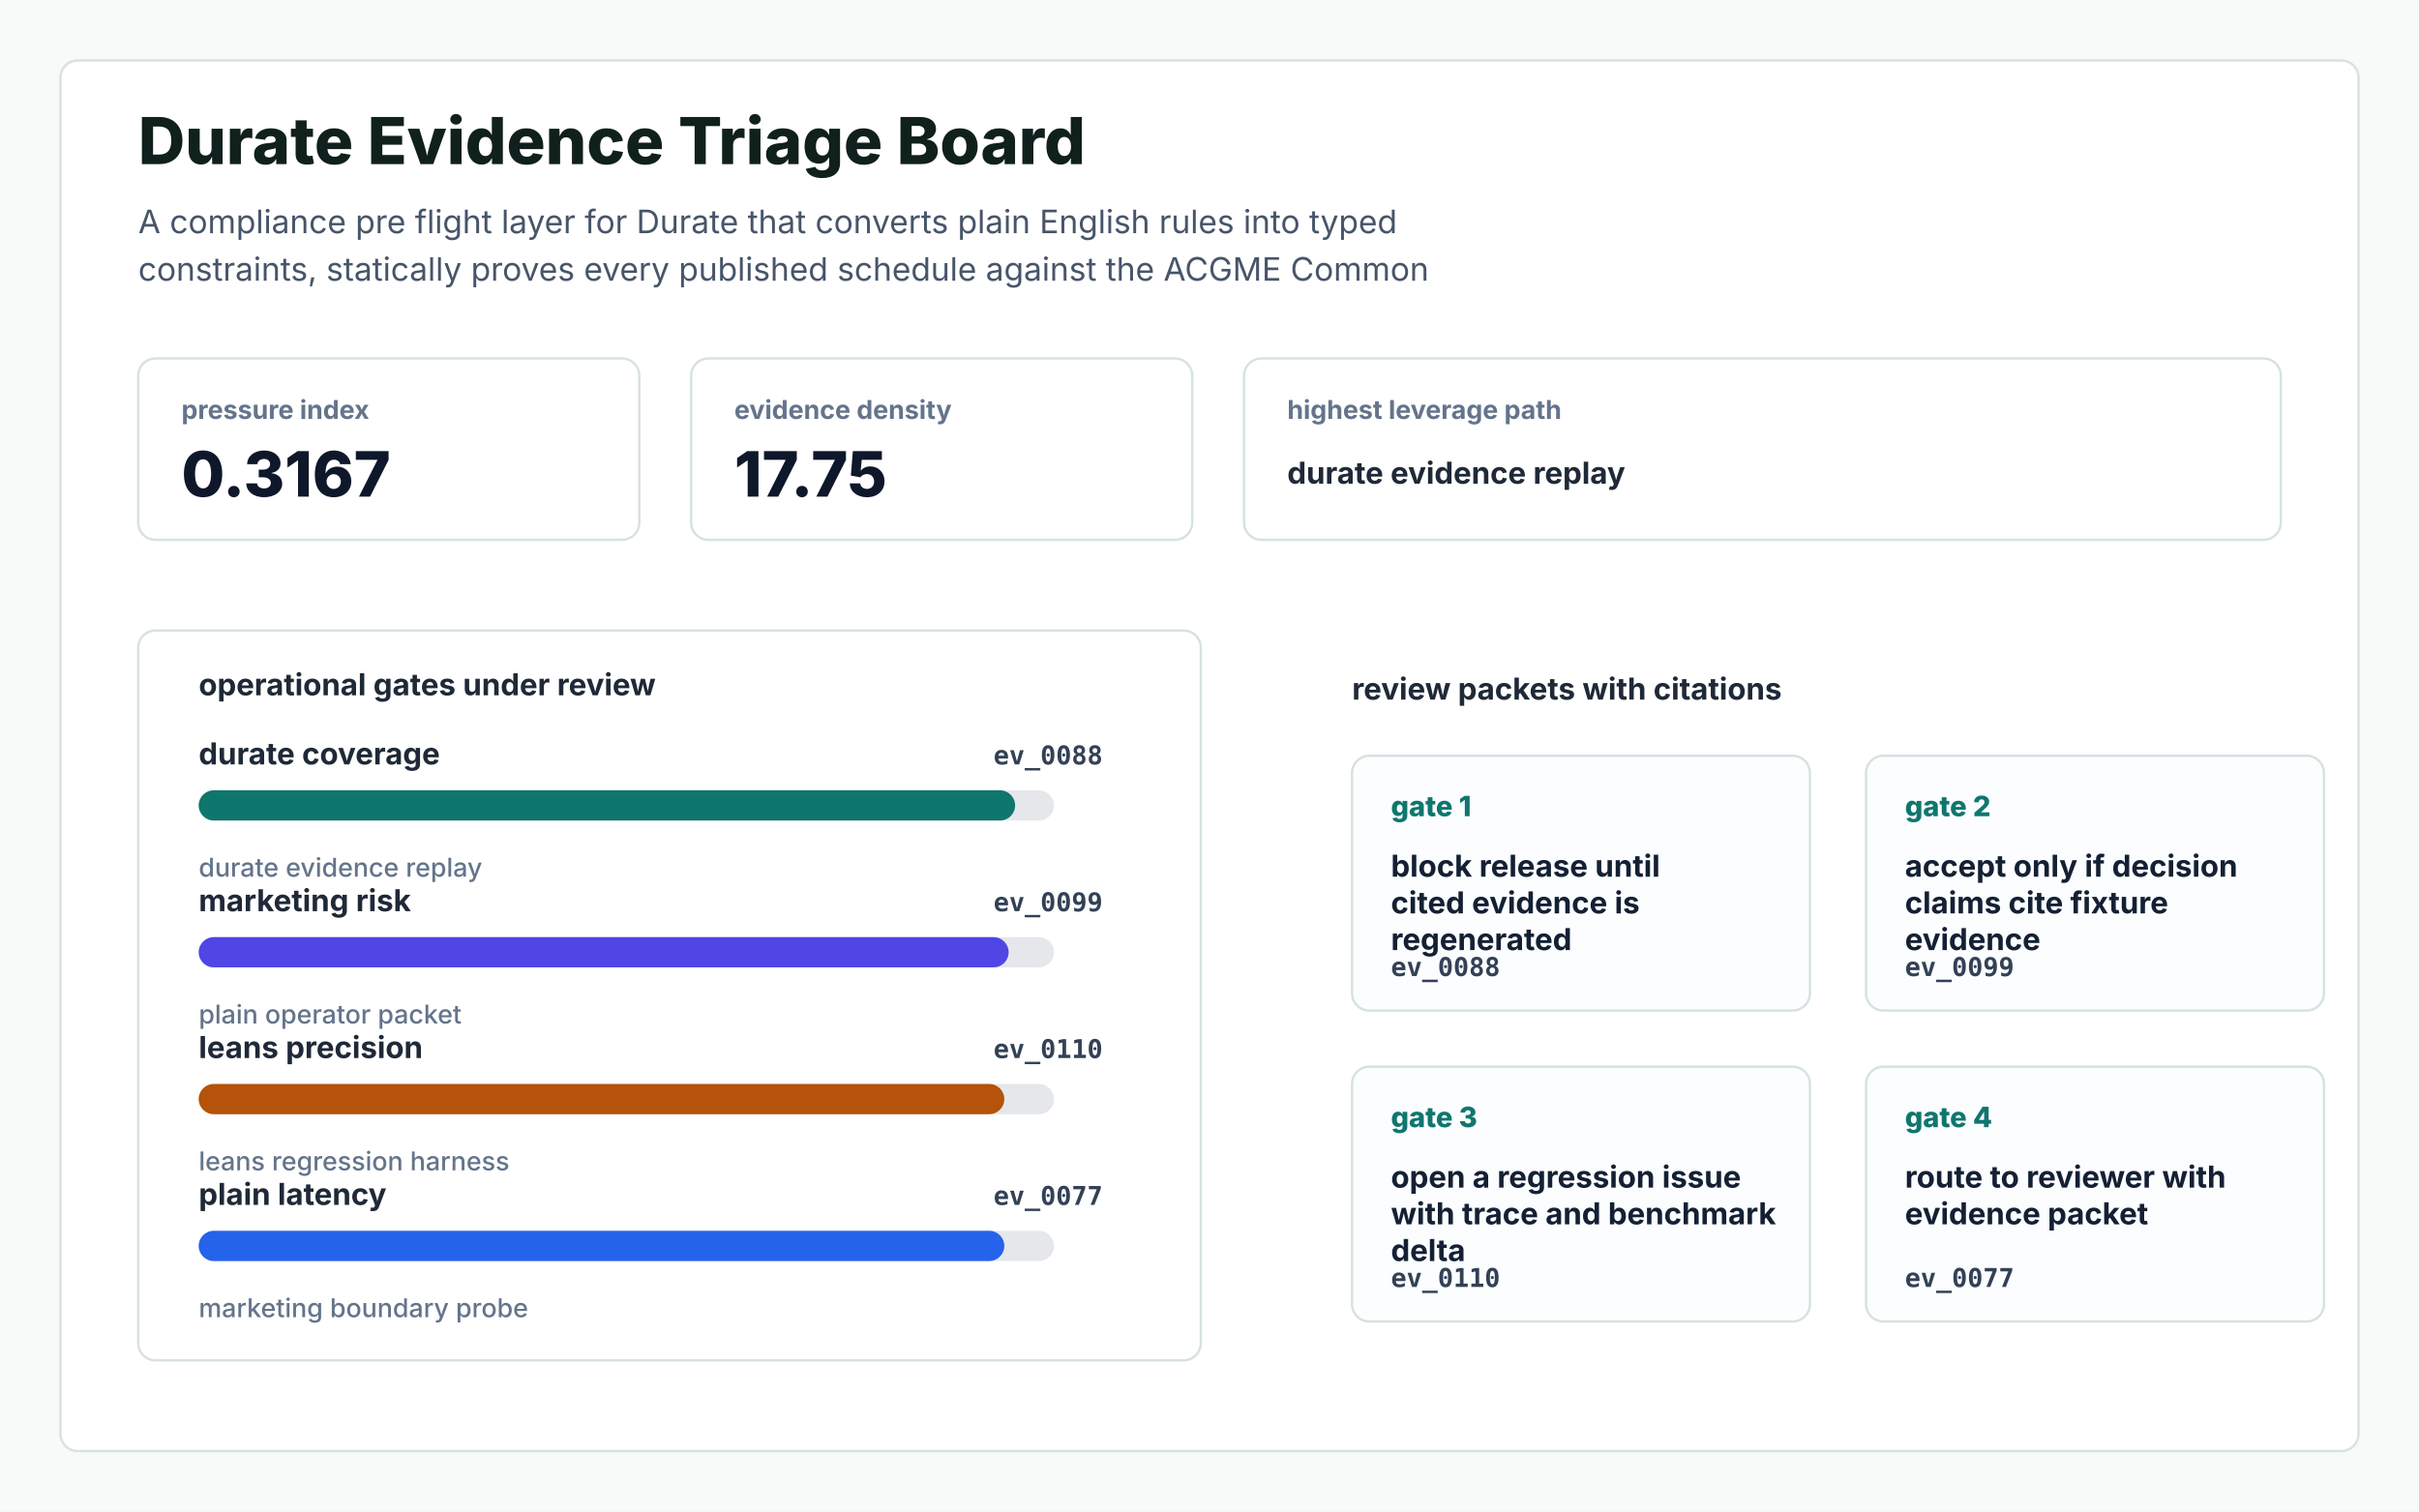
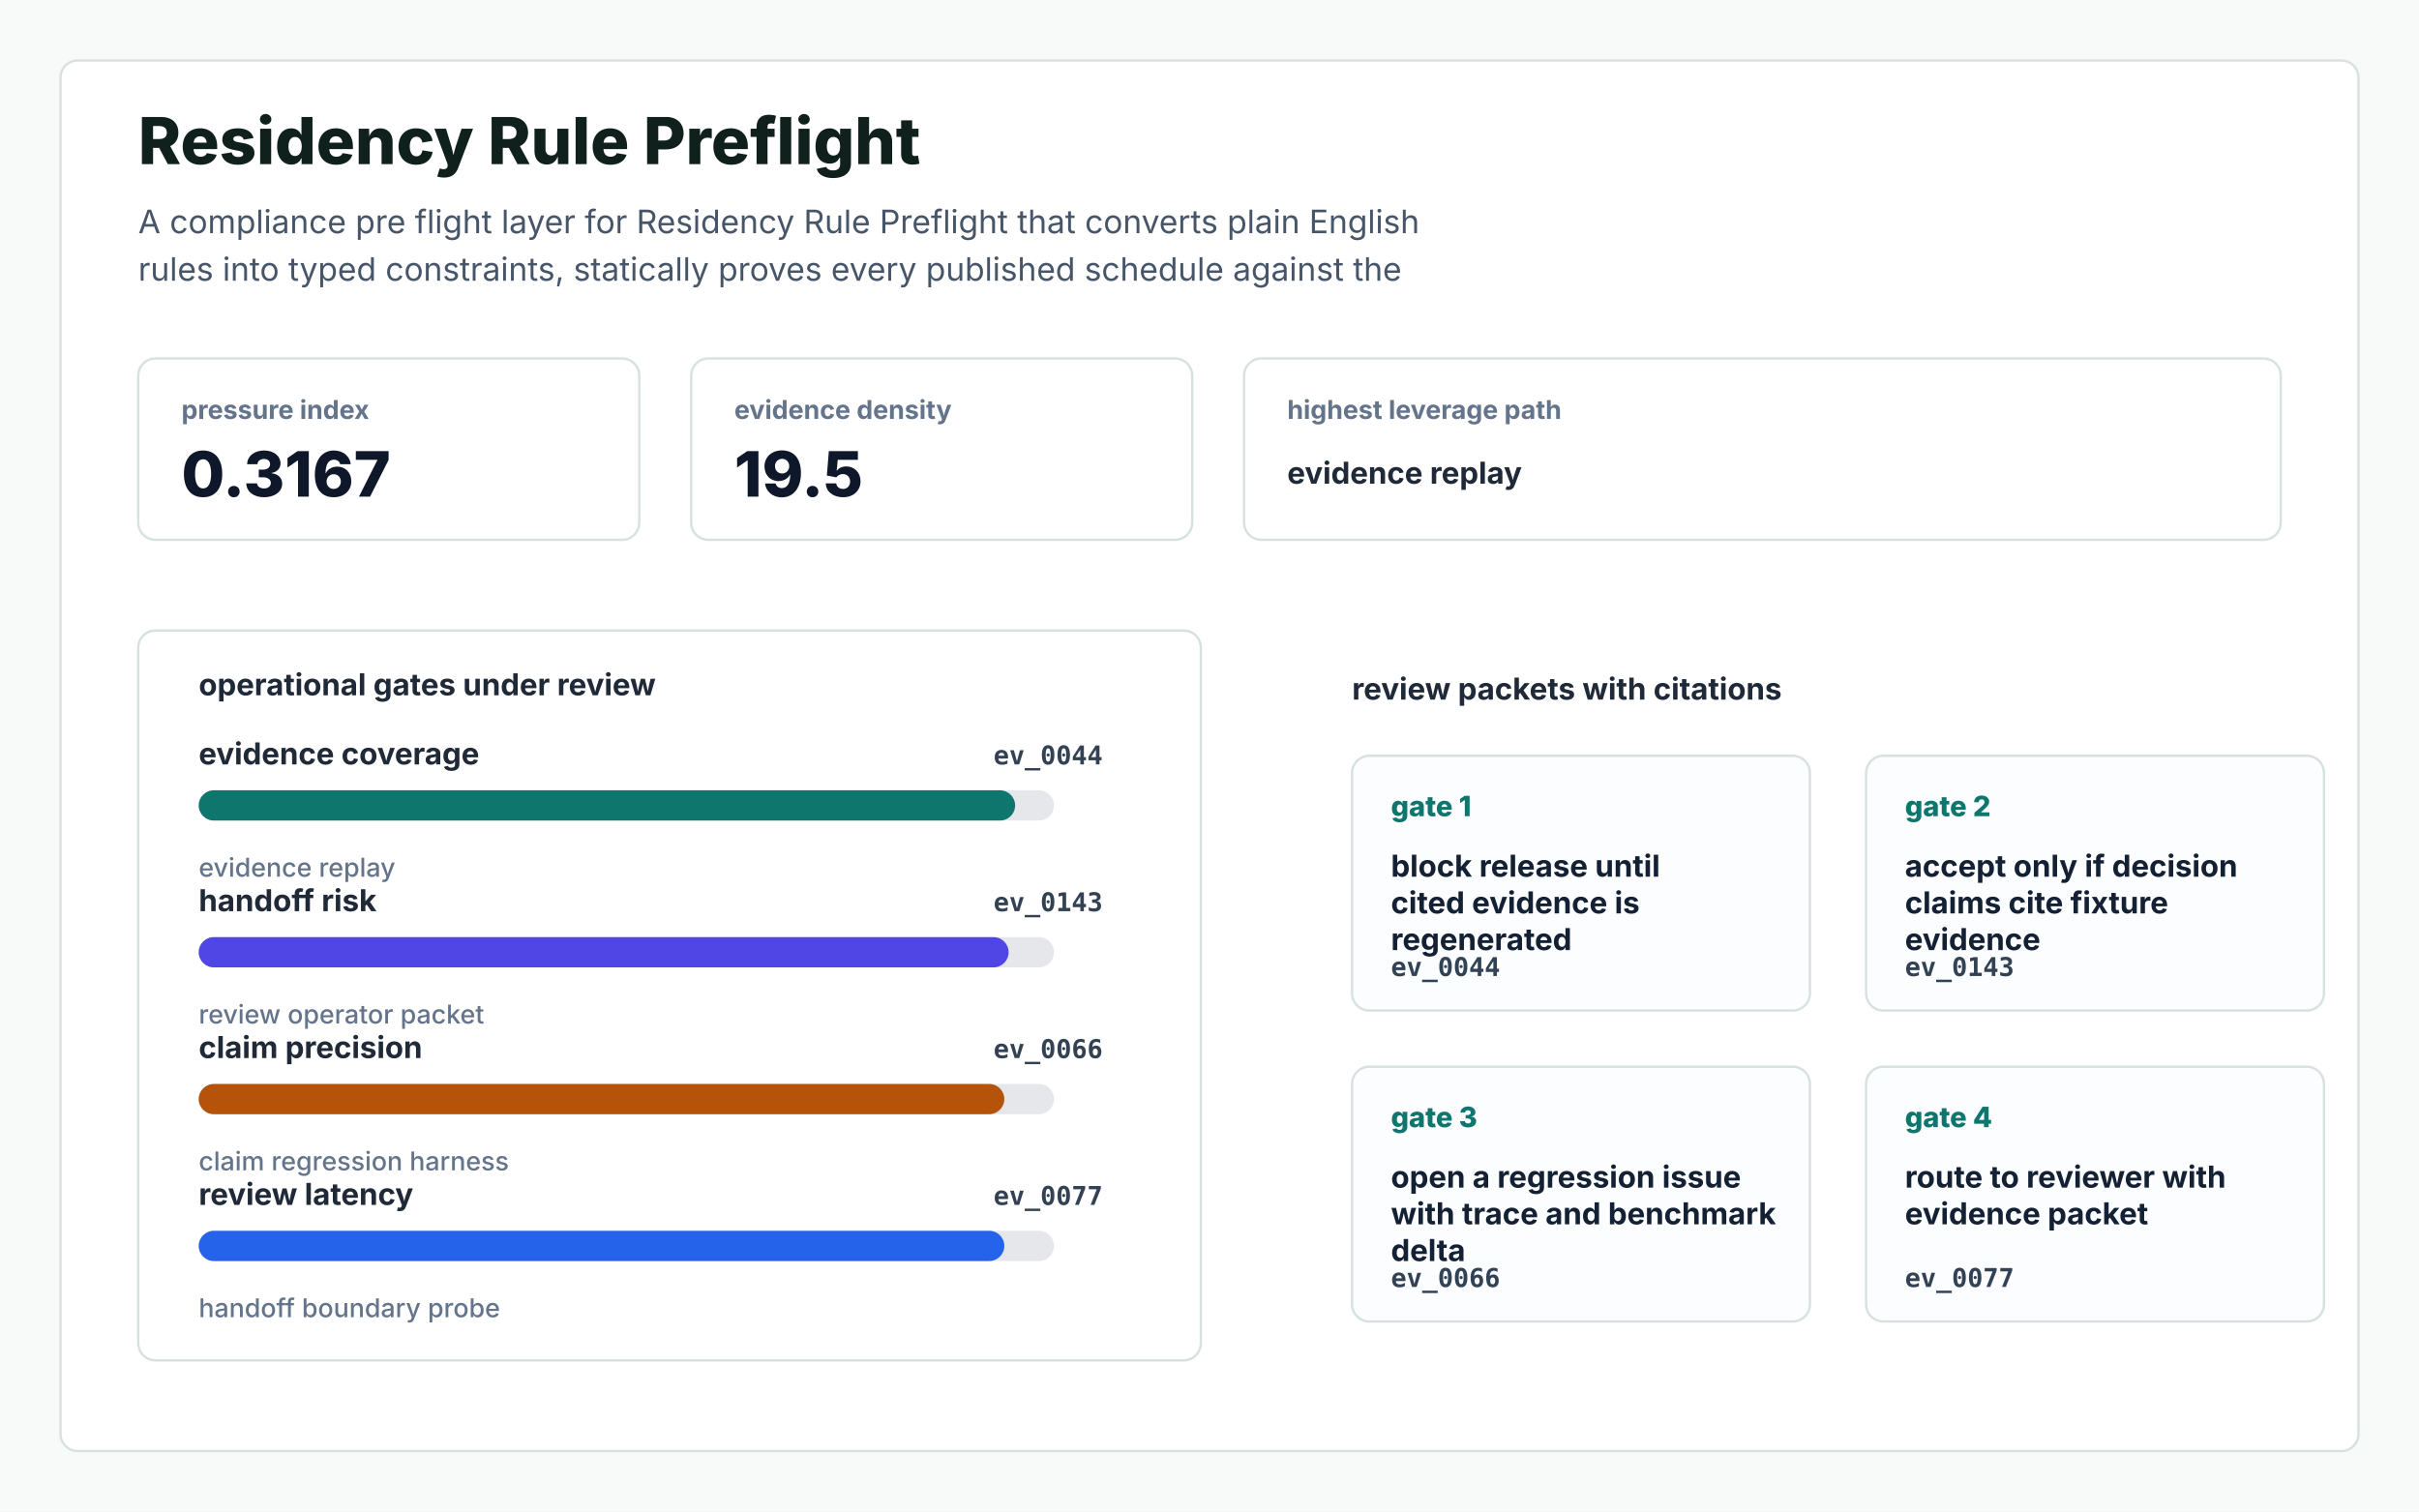
- <svg xmlns="http://www.w3.org/2000/svg" width="1120" height="700" viewBox="0 0 1120 700" role="img" aria-label="Durate visual evidence dashboard">
+ <svg xmlns="http://www.w3.org/2000/svg" width="1120" height="700" viewBox="0 0 1120 700" role="img" aria-label="Residency Rule Preflight visual evidence dashboard">
  <defs>
    <style>
      .bg { fill:#f7faf9; }
      .panel { fill:#ffffff; stroke:#d7e2df; stroke-width:1.1; }
      .card { fill:#ffffff; stroke:#d7e2df; stroke-width:1.1; }
      .actioncard { fill:#fbfdff; stroke:#d7e2df; stroke-width:1.1; }
      .title { font:760 30px -apple-system,BlinkMacSystemFont,"Segoe UI",sans-serif; fill:#10201c; }
      .sub { font:420 15px -apple-system,BlinkMacSystemFont,"Segoe UI",sans-serif; fill:#475569; }
      .label { font:700 14px -apple-system,BlinkMacSystemFont,"Segoe UI",sans-serif; fill:#1f2937; }
      .caption { font:500 12px -apple-system,BlinkMacSystemFont,"Segoe UI",sans-serif; fill:#64748b; }
      .small { font:650 12px -apple-system,BlinkMacSystemFont,"Segoe UI",sans-serif; fill:#64748b; }
      .metric { font:780 29px -apple-system,BlinkMacSystemFont,"Segoe UI",sans-serif; fill:#0f172a; }
      .rank { font:760 13px -apple-system,BlinkMacSystemFont,"Segoe UI",sans-serif; fill:#0f766e; }
      .cardtext { font:650 14px -apple-system,BlinkMacSystemFont,"Segoe UI",sans-serif; fill:#142033; }
      .mono { font:700 12px ui-monospace,SFMono-Regular,Menlo,monospace; fill:#334155; }
    </style>
  </defs>
  <rect class="bg" width="1120" height="700" />
  <rect class="panel" x="28" y="28" width="1064" height="644" rx="8" />
-   <text class="title" x="64" y="76">Durate Evidence Triage Board</text>
+   <text class="title" x="64" y="76">Residency Rule Preflight</text>
  <text class="sub" x="64" y="108">
-     <tspan x="64" dy="0">A compliance pre flight layer for Durate that converts plain English rules into typed</tspan>
-     <tspan x="64" dy="22">constraints, statically proves every published schedule against the ACGME Common</tspan>
+     <tspan x="64" dy="0">A compliance pre flight layer for Residency Rule Preflight that converts plain English</tspan>
+     <tspan x="64" dy="22">rules into typed constraints, statically proves every published schedule against the</tspan>
  </text>
  <rect class="card" x="64" y="166" width="232" height="84" rx="8" />
  <text class="small" x="84" y="194">pressure index</text>
  <text class="metric" x="84" y="230">0.3167</text>
  <rect class="card" x="320" y="166" width="232" height="84" rx="8" />
  <text class="small" x="340" y="194">evidence density</text>
-   <text class="metric" x="340" y="230">17.75</text>
+   <text class="metric" x="340" y="230">19.5</text>
  <rect class="card" x="576" y="166" width="480" height="84" rx="8" />
  <text class="small" x="596" y="194">highest leverage path</text>
  <text class="label" x="596" y="224">
-     <tspan x="596" dy="0">durate evidence replay</tspan>
+     <tspan x="596" dy="0">evidence replay</tspan>
  </text>
  <rect class="card" x="64" y="292" width="492" height="338" rx="8" />
  <text class="label" x="92" y="322">operational gates under review</text>
-   <text x="92" y="354" class="label">durate coverage</text>
-   <text x="460" y="354" class="mono">ev_0088</text>
+   <text x="92" y="354" class="label">evidence coverage</text>
+   <text x="460" y="354" class="mono">ev_0044</text>
  <rect x="92" y="366" width="396" height="14" rx="7" fill="#e5e7eb" />
  <rect x="92" y="366" width="378" height="14" rx="7" fill="#0f766e" />
-   <text x="92" y="406" class="caption">durate evidence replay</text>
-   <text x="92" y="422" class="label">marketing risk</text>
-   <text x="460" y="422" class="mono">ev_0099</text>
+   <text x="92" y="406" class="caption">evidence replay</text>
+   <text x="92" y="422" class="label">handoff risk</text>
+   <text x="460" y="422" class="mono">ev_0143</text>
  <rect x="92" y="434" width="396" height="14" rx="7" fill="#e5e7eb" />
  <rect x="92" y="434" width="375" height="14" rx="7" fill="#4f46e5" />
-   <text x="92" y="474" class="caption">plain operator packet</text>
-   <text x="92" y="490" class="label">leans precision</text>
-   <text x="460" y="490" class="mono">ev_0110</text>
+   <text x="92" y="474" class="caption">review operator packet</text>
+   <text x="92" y="490" class="label">claim precision</text>
+   <text x="460" y="490" class="mono">ev_0066</text>
  <rect x="92" y="502" width="396" height="14" rx="7" fill="#e5e7eb" />
  <rect x="92" y="502" width="373" height="14" rx="7" fill="#b45309" />
-   <text x="92" y="542" class="caption">leans regression harness</text>
-   <text x="92" y="558" class="label">plain latency</text>
+   <text x="92" y="542" class="caption">claim regression harness</text>
+   <text x="92" y="558" class="label">review latency</text>
  <text x="460" y="558" class="mono">ev_0077</text>
  <rect x="92" y="570" width="396" height="14" rx="7" fill="#e5e7eb" />
  <rect x="92" y="570" width="373" height="14" rx="7" fill="#2563eb" />
-   <text x="92" y="610" class="caption">marketing boundary probe</text>
+   <text x="92" y="610" class="caption">handoff boundary probe</text>
  <text class="label" x="626" y="324">review packets with citations</text>
  <rect class="actioncard" x="626" y="350" width="212" height="118" rx="8" />
  <text class="rank" x="644" y="378">gate 1</text>
  <text class="cardtext" x="644" y="406">
    <tspan x="644" dy="0">block release until</tspan>
    <tspan x="644" dy="17">cited evidence is</tspan>
    <tspan x="644" dy="17">regenerated</tspan>
  </text>
-   <text class="mono" x="644" y="452">ev_0088</text>
+   <text class="mono" x="644" y="452">ev_0044</text>
  <rect class="actioncard" x="864" y="350" width="212" height="118" rx="8" />
  <text class="rank" x="882" y="378">gate 2</text>
  <text class="cardtext" x="882" y="406">
    <tspan x="882" dy="0">accept only if decision</tspan>
    <tspan x="882" dy="17">claims cite fixture</tspan>
    <tspan x="882" dy="17">evidence</tspan>
  </text>
-   <text class="mono" x="882" y="452">ev_0099</text>
+   <text class="mono" x="882" y="452">ev_0143</text>
  <rect class="actioncard" x="626" y="494" width="212" height="118" rx="8" />
  <text class="rank" x="644" y="522">gate 3</text>
  <text class="cardtext" x="644" y="550">
    <tspan x="644" dy="0">open a regression issue</tspan>
    <tspan x="644" dy="17">with trace and benchmark</tspan>
    <tspan x="644" dy="17">delta</tspan>
  </text>
-   <text class="mono" x="644" y="596">ev_0110</text>
+   <text class="mono" x="644" y="596">ev_0066</text>
  <rect class="actioncard" x="864" y="494" width="212" height="118" rx="8" />
  <text class="rank" x="882" y="522">gate 4</text>
  <text class="cardtext" x="882" y="550">
    <tspan x="882" dy="0">route to reviewer with</tspan>
    <tspan x="882" dy="17">evidence packet</tspan>
  </text>
  <text class="mono" x="882" y="596">ev_0077</text>
</svg>
